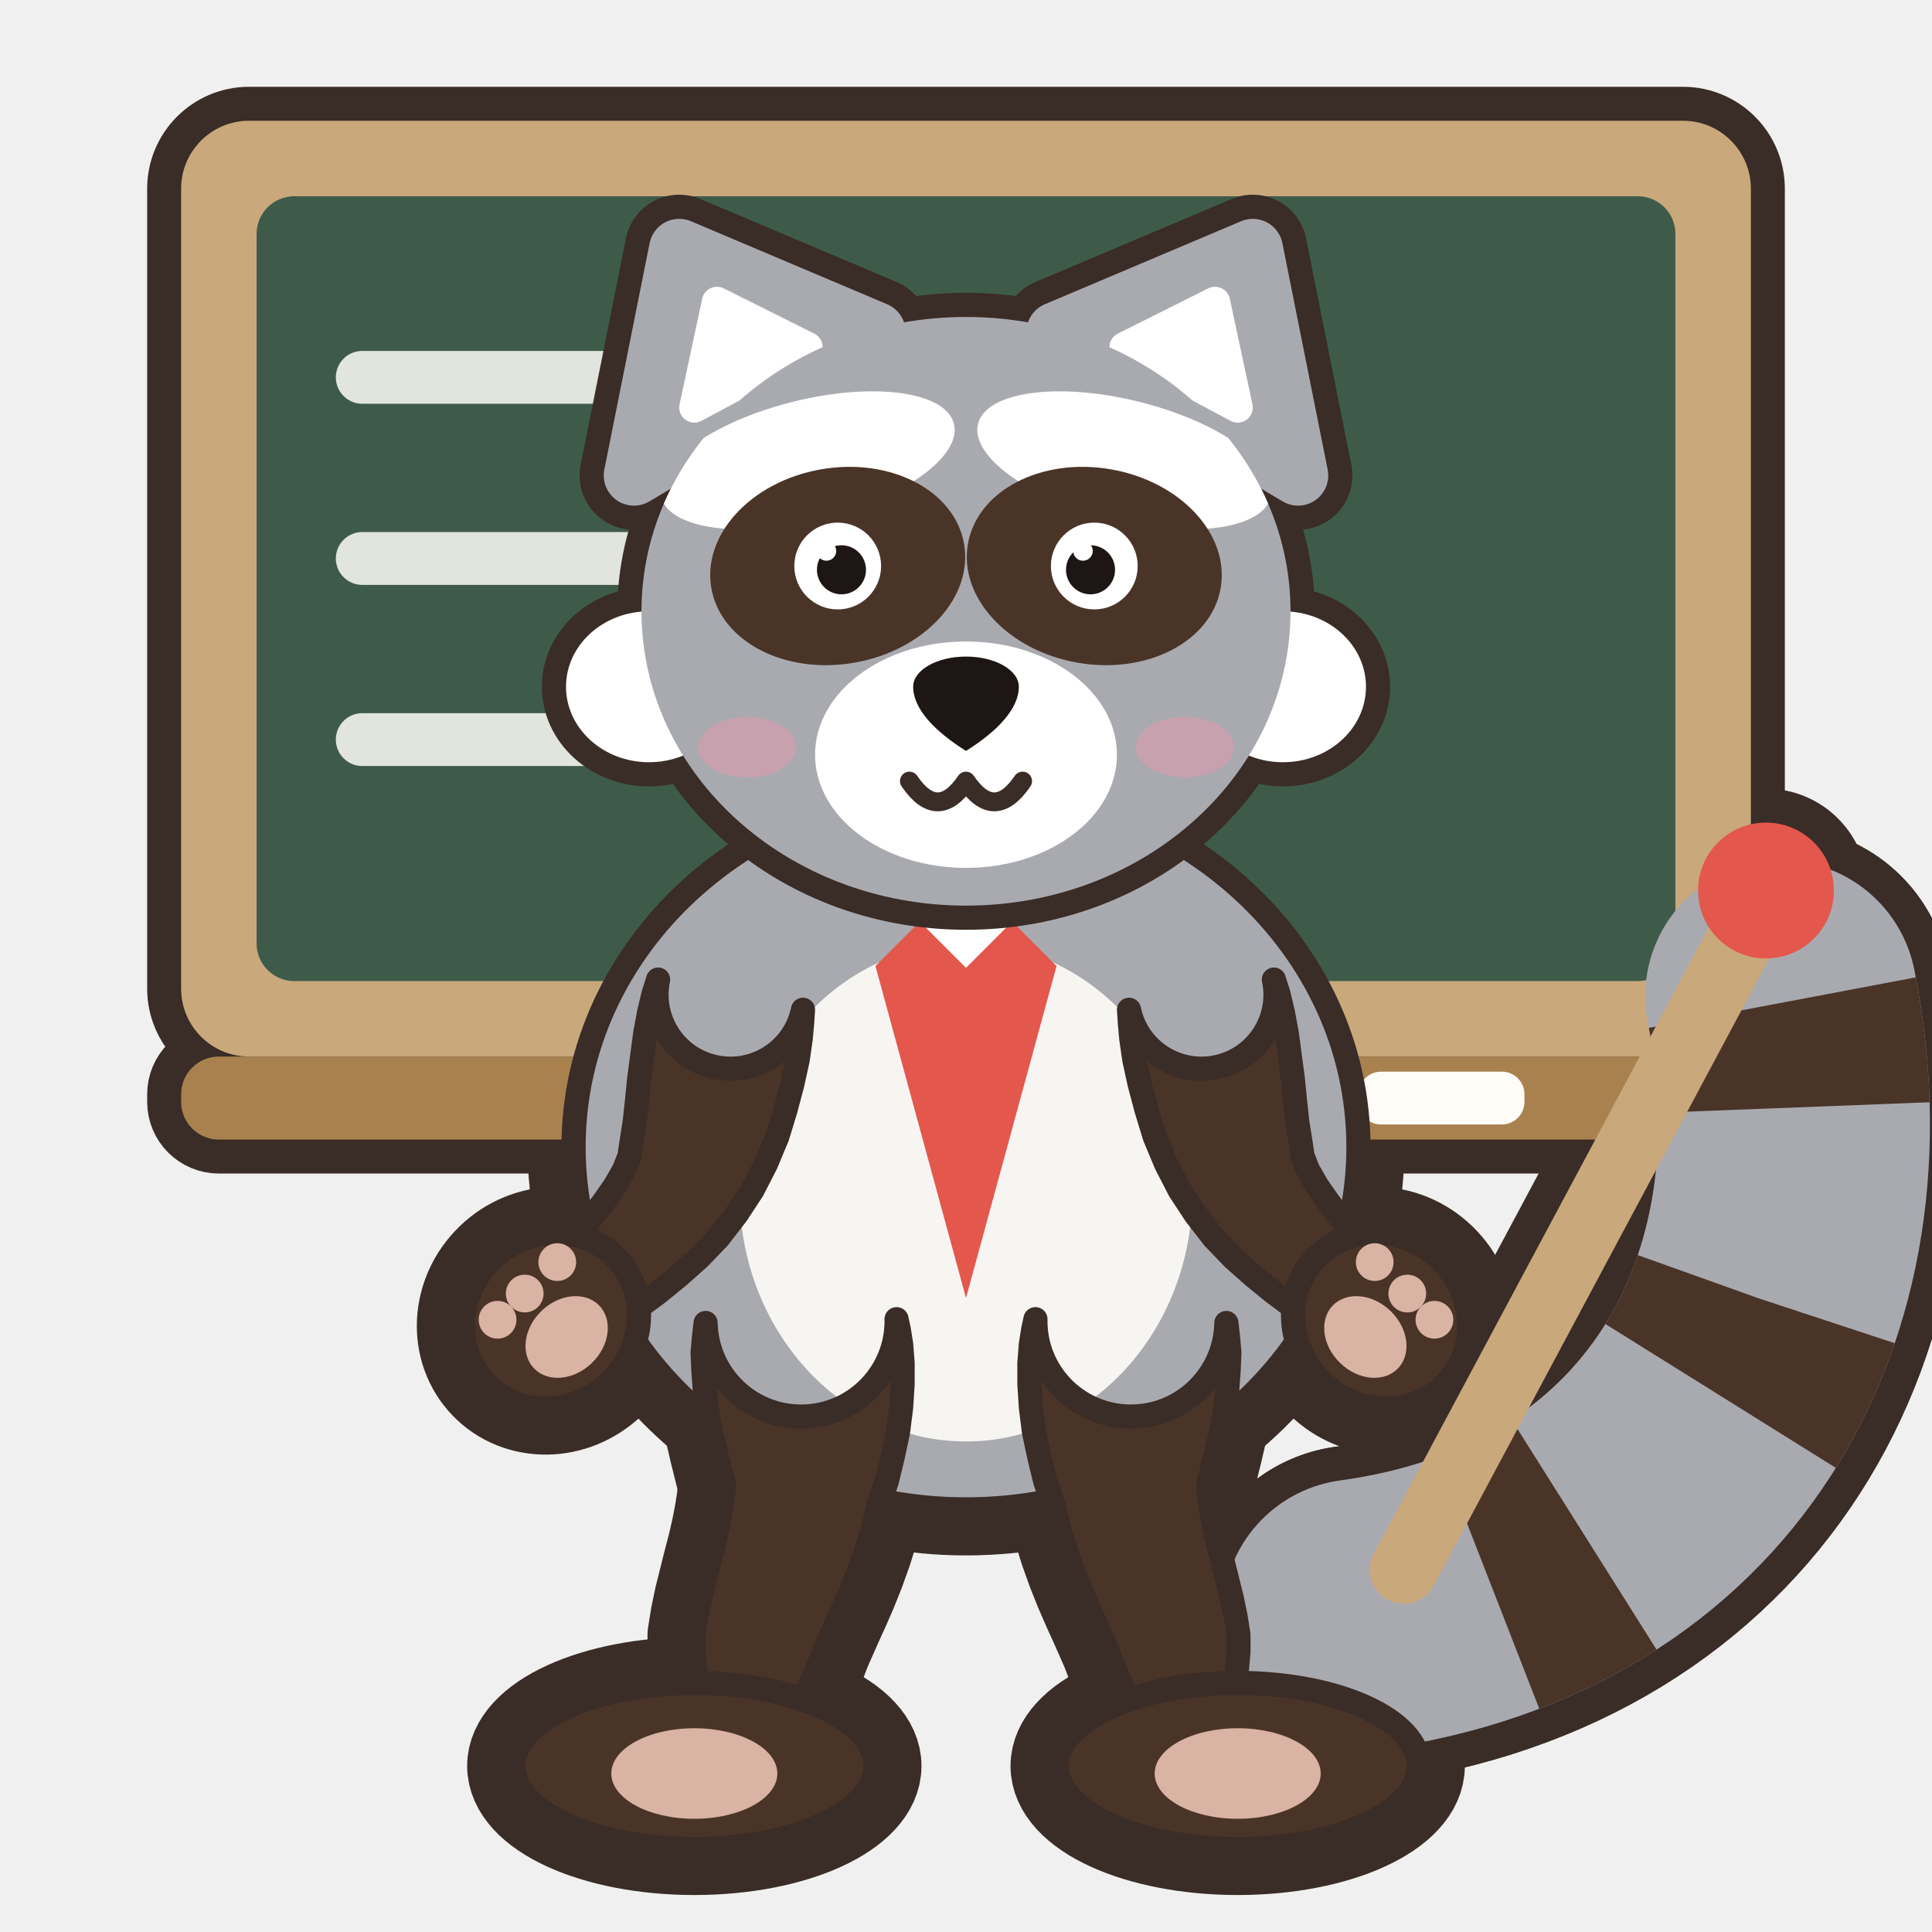
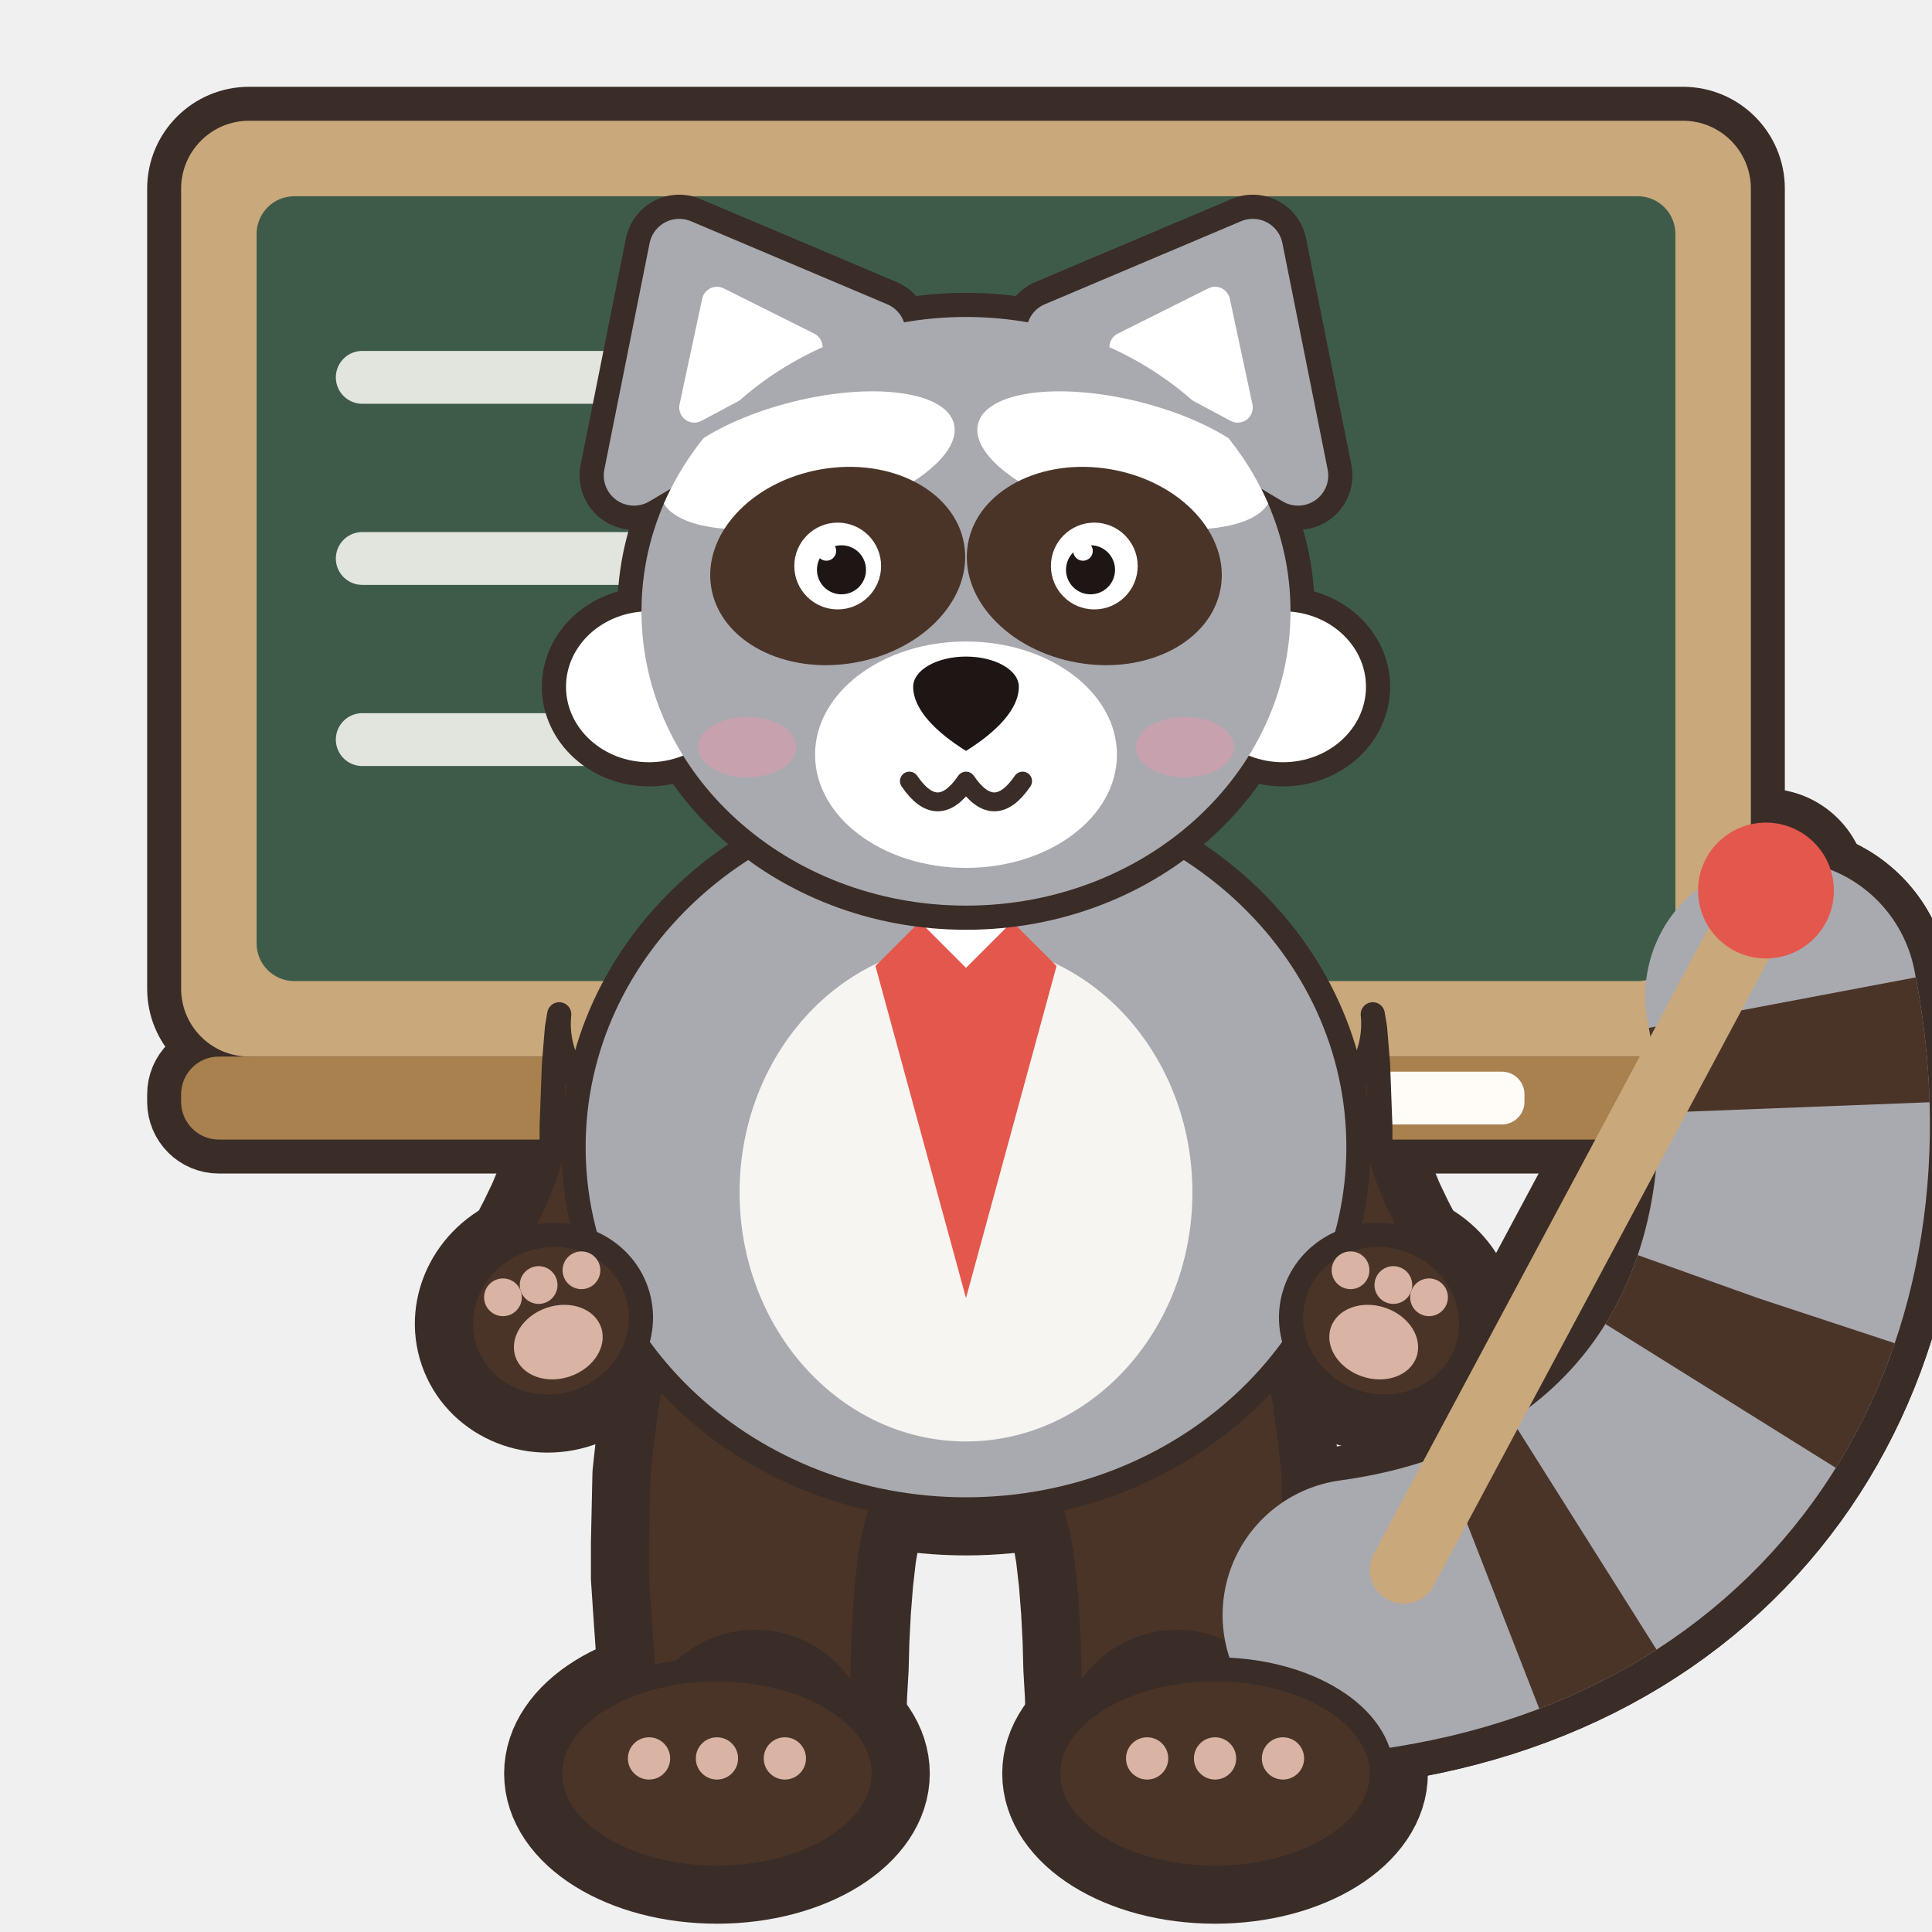
<svg xmlns="http://www.w3.org/2000/svg" viewBox="0 0 256 256" width="256" height="256" role="img" aria-labelledby="t-teacher_raccoon">
  <g class="outline">
    <rect x="24" y="16" width="208" height="124" rx="9" fill="#3A2C26" stroke="#3A2C26" stroke-width="9" stroke-linejoin="round" />
    <rect x="34" y="26" width="188" height="104" rx="5" fill="#3A2C26" stroke="#3A2C26" stroke-width="9" stroke-linejoin="round" />
    <rect x="24" y="140" width="208" height="11" rx="5" fill="#3A2C26" stroke="#3A2C26" stroke-width="9" stroke-linejoin="round" />
    <rect x="180" y="142" width="22" height="7" rx="3" fill="#3A2C26" stroke="#3A2C26" stroke-width="9" stroke-linejoin="round" />
+     <path d="M90.1 169.8L89.4 171.8L88.5 174.5L87.5 177.9L86.5 181.8L85.7 186.2L85.1 190.7L84.6 195.3L84.5 199.9L84.4 204.5L84.4 209.1L84.7 213.6L85.0 217.9L85.3 222.0L85.7 225.5L86.0 228.4L86.3 230.4A13.8 13.8 0 0 1 113.8 230.0L114.0 227.7L114.1 224.6L114.3 221.1L114.4 217.4L114.6 213.5L114.9 209.7L115.3 206.2L115.8 203.3L116.6 200.4L117.6 197.1L118.7 193.5L119.8 189.8L120.7 186.2L121.4 182.8L122.0 179.7L122.2 177.4A16.5 16.5 0 0 1 90.1 169.8Z" fill="#3A2C26" stroke="#3A2C26" stroke-width="12.2" stroke-linejoin="round" />
+     <path d="M133.8 177.4L134.0 179.7L134.6 182.8L135.3 186.2L136.2 189.8L137.3 193.5L138.4 197.1L139.4 200.4L140.2 203.3L140.7 206.2L141.1 209.7L141.4 213.5L141.6 217.4L141.7 221.1L141.9 224.6L142.0 227.7L142.2 230.0A13.8 13.8 0 0 1 169.7 230.4L170.0 228.4L170.3 225.5L170.7 222.0L171.0 217.9L171.3 213.6L171.6 209.1L171.6 204.5L171.5 199.9L171.4 195.3L170.9 190.7L170.3 186.2L169.5 181.8L168.5 177.9L167.5 174.5L166.6 171.8L165.9 169.8A16.5 16.5 0 0 1 133.8 177.4Z" fill="#3A2C26" stroke="#3A2C26" stroke-width="12.2" stroke-linejoin="round" />
    <path d="M180 214C224 208 244 172 236 132" stroke-linecap="round" fill="none" stroke="#3A2C26" stroke-width="45.0" stroke-linejoin="round" />
    <path d="M180 214C224 208 244 172 236 132" fill="none" stroke="#3A2C26" stroke-width="45.0" stroke-linejoin="round" stroke-linecap="round" />
+     <path d="M74.1 134.4L73.8 136.2L73.6 138.6L73.4 141.1L73.3 143.8L73.2 146.5L73.1 149.1L73.1 151.4L73.0 153.1L72.6 154.8L71.8 156.9L70.8 159.3L69.6 161.8L68.3 164.3L67.1 166.6L66.1 168.7L65.4 170.3A9.1 9.1 0 0 1 80.9 179.8L81.9 178.6L83.3 177.0L84.9 174.9L86.8 172.5L88.7 169.7L90.7 166.8L92.5 163.6L94.1 160.2L95.5 156.7L96.6 153.1L97.4 149.6L98.0 146.2L98.4 143.1L98.6 140.4L98.6 138.4L98.7 136.9A12.3 12.3 0 0 1 74.1 134.4Z" fill="#3A2C26" stroke="#3A2C26" stroke-width="12.2" stroke-linejoin="round" />
+     <path d="M157.3 136.9L157.4 138.4L157.4 140.4L157.6 143.1L158.0 146.2L158.6 149.6L159.4 153.1L160.5 156.7L161.9 160.2L163.5 163.6L165.3 166.8L167.3 169.7L169.2 172.5L171.1 174.9L172.7 177.0L174.1 178.6L175.1 179.8A9.1 9.1 0 0 1 190.6 170.3L189.9 168.7L188.9 166.6L187.7 164.3L186.4 161.8L185.2 159.3L184.2 156.9L183.4 154.8L183.0 153.1L182.9 151.4L182.9 149.1L182.8 146.5L182.7 143.8L182.6 141.1L182.4 138.6L182.2 136.2L181.9 134.4A12.3 12.3 0 0 1 157.3 136.9Z" fill="#3A2C26" stroke="#3A2C26" stroke-width="12.2" stroke-linejoin="round" />
    <ellipse cx="128" cy="152" rx="52" ry="48" fill="#3A2C26" stroke="#3A2C26" stroke-width="12.2" stroke-linejoin="round" />
    <ellipse cx="128" cy="158" rx="30" ry="33" fill="#3A2C26" stroke="#3A2C26" stroke-width="9" stroke-linejoin="round" />
-     <path d="M93.5 175.3L93.3 177.0L93.1 179.2L93.2 181.6L93.4 184.3L93.7 187.0L94.2 189.7L94.8 192.3L95.4 194.7L95.9 196.7L95.8 198.4L95.5 200.3L95.1 202.4L94.6 204.6L94.0 206.9L93.4 209.3L92.8 211.7L92.3 214.1L91.9 216.6L91.9 218.9L92.1 221.1L92.4 223.0L92.7 224.8L93.2 226.4L93.6 227.7L94.1 228.8L94.5 229.6L94.9 230.3A5.2 5.2 0 0 1 105.2 230.2L105.6 229.3L105.9 228.2L106.2 227.1L106.6 225.9L106.9 224.7L107.3 223.5L107.8 222.3L108.3 221.1L108.8 219.9L109.3 218.6L110.0 217.0L110.8 215.2L111.8 213.0L112.8 210.7L113.8 208.2L114.8 205.4L115.7 202.5L116.4 199.4L117.5 196.3L118.3 193.0L119.0 189.7L119.4 186.5L119.6 183.4L119.6 180.6L119.4 178.1L119.1 176.2L118.8 174.8A12.6 12.6 0 0 1 93.5 175.3Z" fill="#3A2C26" stroke="#3A2C26" stroke-width="12.2" stroke-linejoin="round" />
-     <ellipse cx="92" cy="234" rx="24" ry="11" fill="#3A2C26" stroke="#3A2C26" stroke-width="12.2" stroke-linejoin="round" />
-     <ellipse cx="92" cy="235" rx="11" ry="6" fill="#3A2C26" stroke="#3A2C26" stroke-width="9" stroke-linejoin="round" />
-     <path d="M137.2 174.8L136.9 176.2L136.6 178.1L136.4 180.6L136.4 183.4L136.6 186.5L137.0 189.7L137.7 193.0L138.5 196.3L139.6 199.4L140.3 202.5L141.2 205.4L142.2 208.2L143.2 210.7L144.2 213.0L145.2 215.2L146.0 217.0L146.7 218.6L147.2 219.9L147.7 221.1L148.2 222.3L148.7 223.5L149.1 224.7L149.4 225.9L149.8 227.1L150.1 228.2L150.4 229.3L150.8 230.2A5.2 5.2 0 0 1 161.1 230.3L161.5 229.6L161.9 228.8L162.4 227.7L162.8 226.4L163.3 224.8L163.6 223.0L163.9 221.1L164.1 218.9L164.1 216.6L163.7 214.1L163.2 211.7L162.6 209.3L162.0 206.9L161.4 204.6L160.9 202.4L160.5 200.3L160.2 198.4L160.1 196.7L160.6 194.7L161.2 192.3L161.8 189.7L162.3 187.0L162.6 184.3L162.8 181.6L162.9 179.2L162.7 177.0L162.5 175.3A12.6 12.6 0 0 1 137.2 174.8Z" fill="#3A2C26" stroke="#3A2C26" stroke-width="12.2" stroke-linejoin="round" />
-     <ellipse cx="164" cy="234" rx="24" ry="11" fill="#3A2C26" stroke="#3A2C26" stroke-width="12.2" stroke-linejoin="round" />
-     <ellipse cx="164" cy="235" rx="11" ry="6" fill="#3A2C26" stroke="#3A2C26" stroke-width="9" stroke-linejoin="round" />
+     <ellipse cx="95" cy="235" rx="22.1" ry="13.8" fill="#3A2C26" stroke="#3A2C26" stroke-width="12.2" stroke-linejoin="round" />
+     <circle cx="86" cy="233" r="2.8" fill="#3A2C26" stroke="#3A2C26" stroke-width="9" stroke-linejoin="round" />
+     <circle cx="95" cy="233" r="2.8" fill="#3A2C26" stroke="#3A2C26" stroke-width="9" stroke-linejoin="round" />
+     <circle cx="104" cy="233" r="2.8" fill="#3A2C26" stroke="#3A2C26" stroke-width="9" stroke-linejoin="round" />
+     <ellipse cx="161" cy="235" rx="22.1" ry="13.8" fill="#3A2C26" stroke="#3A2C26" stroke-width="12.2" stroke-linejoin="round" />
+     <circle cx="152" cy="233" r="2.8" fill="#3A2C26" stroke="#3A2C26" stroke-width="9" stroke-linejoin="round" />
+     <circle cx="161" cy="233" r="2.8" fill="#3A2C26" stroke="#3A2C26" stroke-width="9" stroke-linejoin="round" />
+     <circle cx="170" cy="233" r="2.8" fill="#3A2C26" stroke="#3A2C26" stroke-width="9" stroke-linejoin="round" />
    <path d="m128 116-12 12 12 44 12-44z" fill="#3A2C26" stroke="#3A2C26" stroke-width="9" stroke-linejoin="round" />
    <path d="m118 114 10 10 10-10" fill="none" stroke="#3A2C26" stroke-width="15.0" stroke-linejoin="round" stroke-linecap="round" />
    <g transform="translate(128,74) scale(0.5) translate(-128,-126)">
      <path d="M40 104 52 44l52 22z" fill="#3A2C26" stroke="#3A2C26" stroke-width="34" stroke-linejoin="round" />
      <path d="M56 86 62 58l24 12z" fill="#3A2C26" stroke="#3A2C26" stroke-width="26" stroke-linejoin="round" />
      <path d="M216 104 204 44l-52 22z" fill="#3A2C26" stroke="#3A2C26" stroke-width="34" stroke-linejoin="round" />
      <path d="M200 86 194 58l-24 12z" fill="#3A2C26" stroke="#3A2C26" stroke-width="26" stroke-linejoin="round" />
      <ellipse cx="44" cy="160" rx="22" ry="20" fill="#3A2C26" stroke="#3A2C26" stroke-width="18" stroke-linejoin="round" />
      <ellipse cx="212" cy="160" rx="22" ry="20" fill="#3A2C26" stroke="#3A2C26" stroke-width="18" stroke-linejoin="round" />
      <ellipse cx="128" cy="140" rx="86" ry="78" fill="#3A2C26" stroke="#3A2C26" stroke-width="18" stroke-linejoin="round" />
      <circle cx="94" cy="128" r="11.5" fill="#3A2C26" stroke="#3A2C26" stroke-width="18" stroke-linejoin="round" />
      <circle cx="95" cy="129" r="6.5" fill="#3A2C26" stroke="#3A2C26" stroke-width="18" stroke-linejoin="round" />
      <circle cx="91" cy="124" r="2.6" fill="#3A2C26" stroke="#3A2C26" stroke-width="18" stroke-linejoin="round" />
      <circle cx="162" cy="128" r="11.5" fill="#3A2C26" stroke="#3A2C26" stroke-width="18" stroke-linejoin="round" />
      <circle cx="161" cy="129" r="6.5" fill="#3A2C26" stroke="#3A2C26" stroke-width="18" stroke-linejoin="round" />
      <circle cx="159" cy="124" r="2.6" fill="#3A2C26" stroke="#3A2C26" stroke-width="18" stroke-linejoin="round" />
      <path d="M114 160a14 8 0 0 1 28 0c0 6-6 12-14 17-8-5-14-11-14-17z" fill="#3A2C26" stroke="#3A2C26" stroke-width="18" stroke-linejoin="round" />
    </g>
-     <path d="M87.2 129.8L86.6 131.7L86.0 134.2L85.5 136.9L85.1 139.9L84.7 142.9L84.4 145.9L84.1 148.7L83.7 151.2L83.4 153.2L82.7 155.0L81.5 157.1L79.9 159.4L78.0 161.8L76.1 164.0L74.2 166.2L72.4 168.2L70.9 170.0L69.8 171.6A4.8 4.8 0 0 1 76.5 178.5L77.9 177.7L79.7 176.6L82.0 175.1L84.5 173.3L87.2 171.3L89.9 169.1L92.6 166.7L95.2 164.0L97.6 160.9L99.7 157.7L101.5 154.2L103.0 150.6L104.1 147.0L105.0 143.6L105.7 140.4L106.1 137.6L106.3 135.4L106.4 133.8A9.8 9.8 0 0 1 87.2 129.8Z" fill="#3A2C26" stroke="#3A2C26" stroke-width="12.2" stroke-linejoin="round" />
-     <g transform="rotate(-44 73 175)">
+     <g transform="rotate(-19 73 175)">
      <ellipse cx="73" cy="175" rx="12" ry="11.3" fill="#3A2C26" stroke="#3A2C26" stroke-width="12.2" stroke-linejoin="round" />
      <ellipse cx="73" cy="178" rx="6.0" ry="4.8" fill="#3A2C26" stroke="#3A2C26" stroke-width="9" stroke-linejoin="round" />
      <circle cx="68" cy="170" r="2.5" fill="#3A2C26" stroke="#3A2C26" stroke-width="9" stroke-linejoin="round" />
      <circle cx="73" cy="170" r="2.5" fill="#3A2C26" stroke="#3A2C26" stroke-width="9" stroke-linejoin="round" />
      <circle cx="79" cy="170" r="2.5" fill="#3A2C26" stroke="#3A2C26" stroke-width="9" stroke-linejoin="round" />
    </g>
-     <path d="M149.6 133.8L149.7 135.4L149.9 137.6L150.3 140.4L151.0 143.6L151.9 147.0L153.0 150.6L154.5 154.2L156.3 157.7L158.4 160.9L160.8 164.0L163.4 166.7L166.1 169.1L168.8 171.3L171.5 173.3L174.0 175.1L176.3 176.6L178.1 177.7L179.5 178.5A4.8 4.8 0 0 1 186.2 171.6L185.1 170.0L183.6 168.2L181.8 166.2L179.9 164.0L178.0 161.8L176.1 159.4L174.5 157.1L173.3 155.0L172.6 153.2L172.3 151.2L171.9 148.7L171.6 145.9L171.3 142.9L170.9 139.9L170.5 136.9L170.0 134.2L169.4 131.7L168.8 129.8A9.8 9.8 0 0 1 149.6 133.8Z" fill="#3A2C26" stroke="#3A2C26" stroke-width="12.2" stroke-linejoin="round" />
-     <g transform="rotate(44 183 175)">
+     <g transform="rotate(19 183 175)">
      <ellipse cx="183" cy="175" rx="12" ry="11.3" fill="#3A2C26" stroke="#3A2C26" stroke-width="12.2" stroke-linejoin="round" />
      <ellipse cx="183" cy="178" rx="6.0" ry="4.8" fill="#3A2C26" stroke="#3A2C26" stroke-width="9" stroke-linejoin="round" />
      <circle cx="177" cy="170" r="2.5" fill="#3A2C26" stroke="#3A2C26" stroke-width="9" stroke-linejoin="round" />
      <circle cx="183" cy="170" r="2.5" fill="#3A2C26" stroke="#3A2C26" stroke-width="9" stroke-linejoin="round" />
      <circle cx="188" cy="170" r="2.5" fill="#3A2C26" stroke="#3A2C26" stroke-width="9" stroke-linejoin="round" />
    </g>
    <path d="M186 208 232 122" stroke-linecap="round" fill="#3A2C26" stroke="#3A2C26" stroke-width="18" stroke-linejoin="round" />
    <circle cx="234" cy="118" r="9" fill="#3A2C26" stroke="#3A2C26" stroke-width="9" stroke-linejoin="round" />
  </g>
  <rect x="24" y="16" width="208" height="124" rx="9" fill="#C9A87C" />
  <rect x="34" y="26" width="188" height="104" rx="5" fill="#3E5B4A" />
  <path d="M48 50h62M48 74h100M48 98h74" stroke="#FFFCF8" stroke-width="7" stroke-linecap="round" opacity="0.85" />
  <rect x="24" y="140" width="208" height="11" rx="5" fill="#A8814F" />
  <rect x="180" y="142" width="22" height="7" rx="3" fill="#FFFCF8" />
+   <path d="M90.1 169.8L89.4 171.8L88.5 174.5L87.5 177.9L86.5 181.8L85.7 186.2L85.1 190.7L84.6 195.3L84.5 199.9L84.4 204.5L84.4 209.1L84.7 213.6L85.0 217.9L85.3 222.0L85.7 225.5L86.0 228.4L86.3 230.4A13.8 13.8 0 0 1 113.8 230.0L114.0 227.7L114.1 224.6L114.3 221.1L114.4 217.4L114.6 213.5L114.9 209.7L115.3 206.2L115.8 203.3L116.6 200.4L117.6 197.1L118.7 193.5L119.8 189.8L120.7 186.2L121.4 182.8L122.0 179.7L122.2 177.4A16.5 16.5 0 0 1 90.1 169.8Z" fill="#4A3428" stroke="#3A2C26" stroke-width="3.2" stroke-linejoin="round" />
+   <path d="M133.8 177.4L134.0 179.7L134.6 182.8L135.3 186.2L136.2 189.8L137.3 193.5L138.4 197.1L139.4 200.4L140.2 203.3L140.7 206.2L141.1 209.7L141.4 213.5L141.6 217.4L141.7 221.1L141.9 224.6L142.0 227.7L142.2 230.0A13.8 13.8 0 0 1 169.7 230.4L170.0 228.4L170.3 225.5L170.7 222.0L171.0 217.9L171.3 213.6L171.6 209.1L171.6 204.5L171.5 199.9L171.4 195.3L170.9 190.7L170.3 186.2L169.5 181.8L168.5 177.9L167.5 174.5L166.6 171.8L165.9 169.8A16.5 16.5 0 0 1 133.8 177.4Z" fill="#4A3428" stroke="#3A2C26" stroke-width="3.2" stroke-linejoin="round" />
  <path d="M180 214C224 208 244 172 236 132" fill="none" stroke="#A9AAB0" stroke-width="36" stroke-linecap="round" />
  <path d="M180 214C224 208 244 172 236 132" fill="none" stroke="#4A3428" stroke-width="36" stroke-dasharray="14 26" stroke-dashoffset="22" />
+   <path d="M74.1 134.4L73.8 136.2L73.6 138.6L73.4 141.1L73.3 143.8L73.2 146.5L73.1 149.1L73.1 151.4L73.0 153.1L72.6 154.8L71.8 156.9L70.8 159.3L69.6 161.8L68.3 164.3L67.1 166.6L66.1 168.7L65.4 170.3A9.1 9.1 0 0 1 80.9 179.8L81.9 178.6L83.3 177.0L84.9 174.9L86.8 172.5L88.7 169.7L90.7 166.8L92.5 163.6L94.1 160.2L95.5 156.7L96.6 153.1L97.4 149.6L98.0 146.2L98.4 143.1L98.6 140.4L98.6 138.4L98.7 136.9A12.3 12.3 0 0 1 74.1 134.4Z" fill="#4A3428" stroke="#3A2C26" stroke-width="3.2" stroke-linejoin="round" />
+   <path d="M157.3 136.9L157.4 138.4L157.4 140.4L157.6 143.1L158.0 146.2L158.6 149.6L159.4 153.1L160.5 156.7L161.9 160.2L163.5 163.6L165.3 166.8L167.3 169.7L169.2 172.5L171.1 174.9L172.7 177.0L174.1 178.6L175.1 179.8A9.1 9.1 0 0 1 190.6 170.3L189.9 168.7L188.9 166.6L187.7 164.3L186.4 161.8L185.2 159.3L184.2 156.9L183.4 154.8L183.0 153.1L182.9 151.4L182.9 149.1L182.8 146.5L182.7 143.8L182.6 141.1L182.4 138.6L182.2 136.2L181.9 134.4A12.3 12.3 0 0 1 157.3 136.9Z" fill="#4A3428" stroke="#3A2C26" stroke-width="3.2" stroke-linejoin="round" />
  <ellipse cx="128" cy="152" rx="52" ry="48" fill="#A9AAB0" stroke="#3A2C26" stroke-width="3.2" />
  <ellipse cx="128" cy="158" rx="30" ry="33" fill="#F7F5F2" />
-   <path d="M93.5 175.3L93.3 177.0L93.1 179.2L93.2 181.6L93.4 184.3L93.7 187.0L94.2 189.7L94.8 192.3L95.4 194.7L95.9 196.7L95.8 198.4L95.5 200.3L95.1 202.4L94.6 204.6L94.0 206.9L93.4 209.3L92.8 211.7L92.3 214.1L91.9 216.6L91.9 218.9L92.1 221.1L92.4 223.0L92.7 224.8L93.2 226.4L93.6 227.7L94.1 228.8L94.5 229.6L94.9 230.3A5.2 5.2 0 0 1 105.2 230.2L105.6 229.3L105.9 228.2L106.2 227.1L106.6 225.9L106.9 224.7L107.3 223.5L107.8 222.3L108.3 221.1L108.8 219.9L109.3 218.6L110.0 217.0L110.8 215.2L111.8 213.0L112.8 210.7L113.8 208.2L114.8 205.4L115.7 202.5L116.4 199.4L117.5 196.3L118.3 193.0L119.0 189.7L119.4 186.5L119.6 183.4L119.6 180.6L119.4 178.1L119.1 176.2L118.8 174.8A12.6 12.6 0 0 1 93.5 175.3Z" fill="#4A3428" stroke="#3A2C26" stroke-width="3.2" stroke-linejoin="round" />
-   <ellipse cx="92" cy="234" rx="24" ry="11" fill="#4A3428" stroke="#3A2C26" stroke-width="3.2" />
-   <ellipse cx="92" cy="235" rx="11" ry="6" fill="#D9B3A3" />
-   <path d="M137.2 174.8L136.9 176.2L136.6 178.1L136.4 180.6L136.4 183.4L136.6 186.5L137.0 189.7L137.7 193.0L138.5 196.3L139.6 199.4L140.3 202.5L141.2 205.4L142.2 208.2L143.2 210.7L144.2 213.0L145.2 215.2L146.0 217.0L146.7 218.6L147.2 219.9L147.7 221.1L148.2 222.3L148.7 223.5L149.1 224.7L149.4 225.9L149.8 227.1L150.1 228.2L150.4 229.3L150.8 230.2A5.2 5.2 0 0 1 161.1 230.3L161.5 229.6L161.9 228.8L162.4 227.7L162.8 226.4L163.3 224.8L163.6 223.0L163.9 221.1L164.1 218.9L164.1 216.6L163.7 214.1L163.2 211.7L162.6 209.3L162.0 206.9L161.4 204.6L160.9 202.4L160.5 200.3L160.2 198.4L160.1 196.7L160.6 194.7L161.2 192.3L161.8 189.7L162.3 187.0L162.6 184.3L162.8 181.6L162.9 179.2L162.7 177.0L162.5 175.3A12.6 12.6 0 0 1 137.2 174.8Z" fill="#4A3428" stroke="#3A2C26" stroke-width="3.2" stroke-linejoin="round" />
-   <ellipse cx="164" cy="234" rx="24" ry="11" fill="#4A3428" stroke="#3A2C26" stroke-width="3.2" />
-   <ellipse cx="164" cy="235" rx="11" ry="6" fill="#D9B3A3" />
+   <ellipse cx="95" cy="235" rx="22.1" ry="13.8" fill="#4A3428" stroke="#3A2C26" stroke-width="3.2" />
+   <circle cx="86" cy="233" r="2.8" fill="#D9B3A3" />
+   <circle cx="95" cy="233" r="2.8" fill="#D9B3A3" />
+   <circle cx="104" cy="233" r="2.8" fill="#D9B3A3" />
+   <ellipse cx="161" cy="235" rx="22.1" ry="13.8" fill="#4A3428" stroke="#3A2C26" stroke-width="3.2" />
+   <circle cx="152" cy="233" r="2.8" fill="#D9B3A3" />
+   <circle cx="161" cy="233" r="2.8" fill="#D9B3A3" />
+   <circle cx="170" cy="233" r="2.8" fill="#D9B3A3" />
  <path d="m128 116-12 12 12 44 12-44z" fill="#E4574C" />
  <path d="m118 114 10 10 10-10" fill="none" stroke="#FFFFFF" stroke-width="6" />
  <g transform="translate(128,74) scale(0.5) translate(-128,-126)">
    <g class="outline">
      <path d="M40 104 52 44l52 22z" fill="#3A2C26" stroke="#3A2C26" stroke-width="28.8" stroke-linejoin="round" />
      <path d="M56 86 62 58l24 12z" fill="#3A2C26" stroke="#3A2C26" stroke-width="20.8" stroke-linejoin="round" />
      <path d="M216 104 204 44l-52 22z" fill="#3A2C26" stroke="#3A2C26" stroke-width="28.8" stroke-linejoin="round" />
      <path d="M200 86 194 58l-24 12z" fill="#3A2C26" stroke="#3A2C26" stroke-width="20.8" stroke-linejoin="round" />
      <ellipse cx="44" cy="160" rx="22" ry="20" fill="#3A2C26" stroke="#3A2C26" stroke-width="12.8" stroke-linejoin="round" />
      <ellipse cx="212" cy="160" rx="22" ry="20" fill="#3A2C26" stroke="#3A2C26" stroke-width="12.8" stroke-linejoin="round" />
      <ellipse cx="128" cy="140" rx="86" ry="78" fill="#3A2C26" stroke="#3A2C26" stroke-width="12.8" stroke-linejoin="round" />
      <circle cx="94" cy="128" r="11.5" fill="#3A2C26" stroke="#3A2C26" stroke-width="12.8" stroke-linejoin="round" />
      <circle cx="95" cy="129" r="6.5" fill="#3A2C26" stroke="#3A2C26" stroke-width="12.8" stroke-linejoin="round" />
      <circle cx="91" cy="124" r="2.6" fill="#3A2C26" stroke="#3A2C26" stroke-width="12.8" stroke-linejoin="round" />
      <circle cx="162" cy="128" r="11.5" fill="#3A2C26" stroke="#3A2C26" stroke-width="12.8" stroke-linejoin="round" />
      <circle cx="161" cy="129" r="6.5" fill="#3A2C26" stroke="#3A2C26" stroke-width="12.8" stroke-linejoin="round" />
      <circle cx="159" cy="124" r="2.6" fill="#3A2C26" stroke="#3A2C26" stroke-width="12.8" stroke-linejoin="round" />
      <path d="M114 160a14 8 0 0 1 28 0c0 6-6 12-14 17-8-5-14-11-14-17z" fill="#3A2C26" stroke="#3A2C26" stroke-width="12.8" stroke-linejoin="round" />
      <path d="M113 185q7.5 11 15 0 q7.5 11 15 0" stroke-linecap="round" fill="none" stroke="#3A2C26" stroke-width="17.8" stroke-linejoin="round" />
    </g>
    <path d="M40 104 52 44l52 22z" fill="#A9AAB0" stroke="#A9AAB0" stroke-width="16" stroke-linejoin="round" />
    <path d="M56 86 62 58l24 12z" fill="#FFFFFF" stroke="#FFFFFF" stroke-width="8" stroke-linejoin="round" />
    <path d="M216 104 204 44l-52 22z" fill="#A9AAB0" stroke="#A9AAB0" stroke-width="16" stroke-linejoin="round" />
    <path d="M200 86 194 58l-24 12z" fill="#FFFFFF" stroke="#FFFFFF" stroke-width="8" stroke-linejoin="round" />
    <ellipse cx="44" cy="160" rx="22" ry="20" fill="#FFFFFF" />
    <ellipse cx="212" cy="160" rx="22" ry="20" fill="#FFFFFF" />
    <ellipse cx="128" cy="140" rx="86" ry="78" fill="#A9AAB0" />
    <defs>
      <clipPath id="clip-raccoon">
        <ellipse cx="128" cy="140" rx="86" ry="78" />
      </clipPath>
    </defs>
    <g clip-path="url(#clip-raccoon)">
      <ellipse cx="86" cy="100" rx="40" ry="16" fill="#FFFFFF" transform="rotate(-14 86 100)" />
      <ellipse cx="170" cy="100" rx="40" ry="16" fill="#FFFFFF" transform="rotate(14 170 100)" />
      <ellipse cx="94" cy="128" rx="34" ry="26" fill="#4A3428" transform="rotate(-10 94 128)" />
      <ellipse cx="162" cy="128" rx="34" ry="26" fill="#4A3428" transform="rotate(10 162 128)" />
      <ellipse cx="128" cy="178" rx="40" ry="30" fill="#FFFFFF" />
    </g>
    <circle cx="94" cy="128" r="11.5" fill="#FFFFFF" />
    <circle cx="95" cy="129" r="6.5" fill="#1E1614" />
    <circle cx="91" cy="124" r="2.6" fill="#FFFFFF" />
    <circle cx="162" cy="128" r="11.5" fill="#FFFFFF" />
    <circle cx="161" cy="129" r="6.5" fill="#1E1614" />
    <circle cx="159" cy="124" r="2.6" fill="#FFFFFF" />
    <ellipse cx="70" cy="176" rx="13" ry="8" fill="#FF8FA9" opacity="0.35" />
    <ellipse cx="186" cy="176" rx="13" ry="8" fill="#FF8FA9" opacity="0.35" />
    <path d="M114 160a14 8 0 0 1 28 0c0 6-6 12-14 17-8-5-14-11-14-17z" fill="#1E1614" />
    <path d="M113 185q7.5 11 15 0 q7.5 11 15 0" fill="none" stroke="#3A2C26" stroke-width="5" stroke-linecap="round" stroke-linejoin="round" />
  </g>
-   <path d="M87.2 129.8L86.6 131.7L86.0 134.2L85.5 136.9L85.1 139.9L84.7 142.9L84.4 145.9L84.1 148.7L83.7 151.2L83.4 153.2L82.7 155.0L81.5 157.1L79.9 159.4L78.0 161.8L76.1 164.0L74.2 166.2L72.4 168.2L70.9 170.0L69.8 171.6A4.8 4.8 0 0 1 76.5 178.5L77.9 177.7L79.7 176.6L82.0 175.1L84.5 173.3L87.2 171.3L89.9 169.1L92.6 166.7L95.2 164.0L97.6 160.9L99.7 157.7L101.5 154.2L103.0 150.6L104.1 147.0L105.0 143.6L105.7 140.4L106.1 137.6L106.3 135.4L106.4 133.8A9.8 9.8 0 0 1 87.2 129.8Z" fill="#4A3428" stroke="#3A2C26" stroke-width="3.2" stroke-linejoin="round" />
-   <g transform="rotate(-44 73 175)">
+   <g transform="rotate(-19 73 175)">
    <ellipse cx="73" cy="175" rx="12" ry="11.3" fill="#4A3428" stroke="#3A2C26" stroke-width="3.2" />
    <ellipse cx="73" cy="178" rx="6.0" ry="4.8" fill="#D9B3A3" />
    <circle cx="68" cy="170" r="2.5" fill="#D9B3A3" />
    <circle cx="73" cy="170" r="2.5" fill="#D9B3A3" />
    <circle cx="79" cy="170" r="2.5" fill="#D9B3A3" />
  </g>
-   <path d="M149.6 133.8L149.7 135.4L149.9 137.6L150.3 140.4L151.0 143.6L151.9 147.0L153.0 150.6L154.5 154.2L156.3 157.7L158.4 160.9L160.8 164.0L163.4 166.7L166.1 169.1L168.8 171.3L171.5 173.3L174.0 175.1L176.3 176.6L178.1 177.7L179.5 178.5A4.8 4.8 0 0 1 186.2 171.6L185.1 170.0L183.6 168.2L181.8 166.2L179.9 164.0L178.0 161.8L176.1 159.4L174.5 157.1L173.3 155.0L172.6 153.2L172.3 151.2L171.9 148.7L171.6 145.9L171.3 142.9L170.9 139.9L170.5 136.9L170.0 134.2L169.4 131.7L168.8 129.8A9.8 9.8 0 0 1 149.6 133.8Z" fill="#4A3428" stroke="#3A2C26" stroke-width="3.2" stroke-linejoin="round" />
-   <g transform="rotate(44 183 175)">
+   <g transform="rotate(19 183 175)">
    <ellipse cx="183" cy="175" rx="12" ry="11.3" fill="#4A3428" stroke="#3A2C26" stroke-width="3.2" />
    <ellipse cx="183" cy="178" rx="6.0" ry="4.8" fill="#D9B3A3" />
    <circle cx="177" cy="170" r="2.5" fill="#D9B3A3" />
    <circle cx="183" cy="170" r="2.5" fill="#D9B3A3" />
    <circle cx="188" cy="170" r="2.5" fill="#D9B3A3" />
  </g>
  <path d="M186 208 232 122" stroke="#C9A87C" stroke-width="9" stroke-linecap="round" />
  <circle cx="234" cy="118" r="9" fill="#E4574C" />
</svg>
